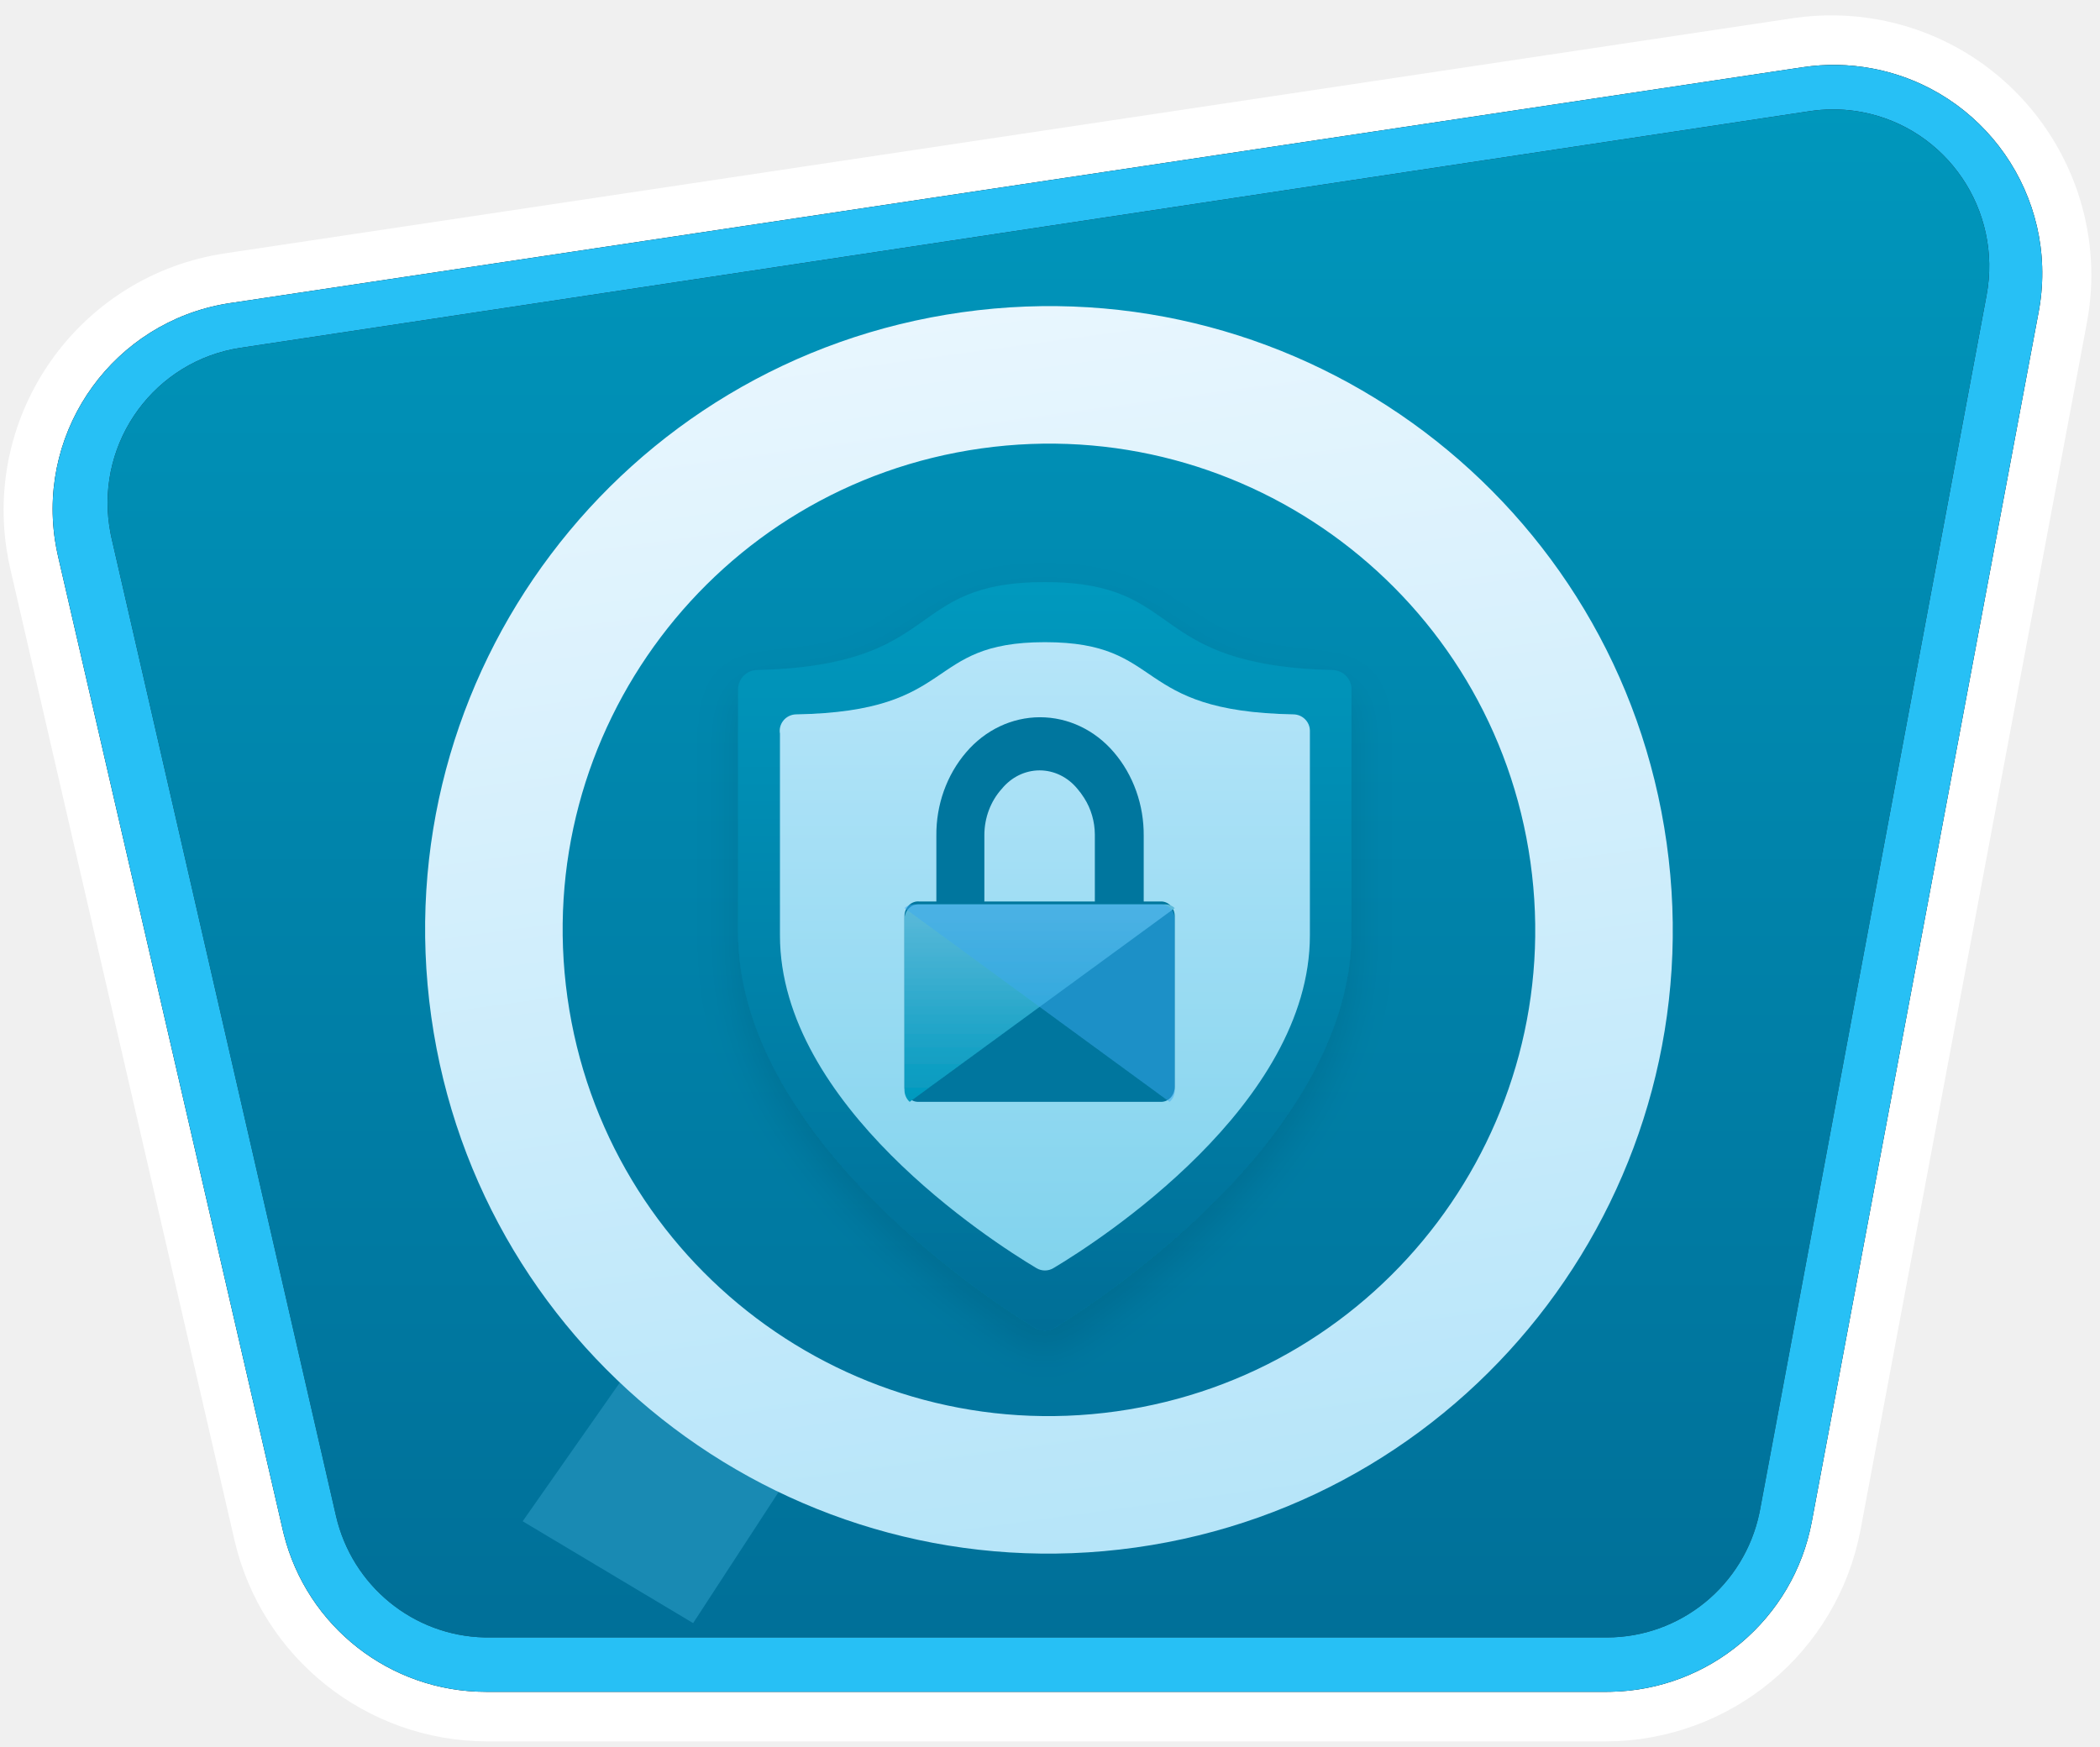
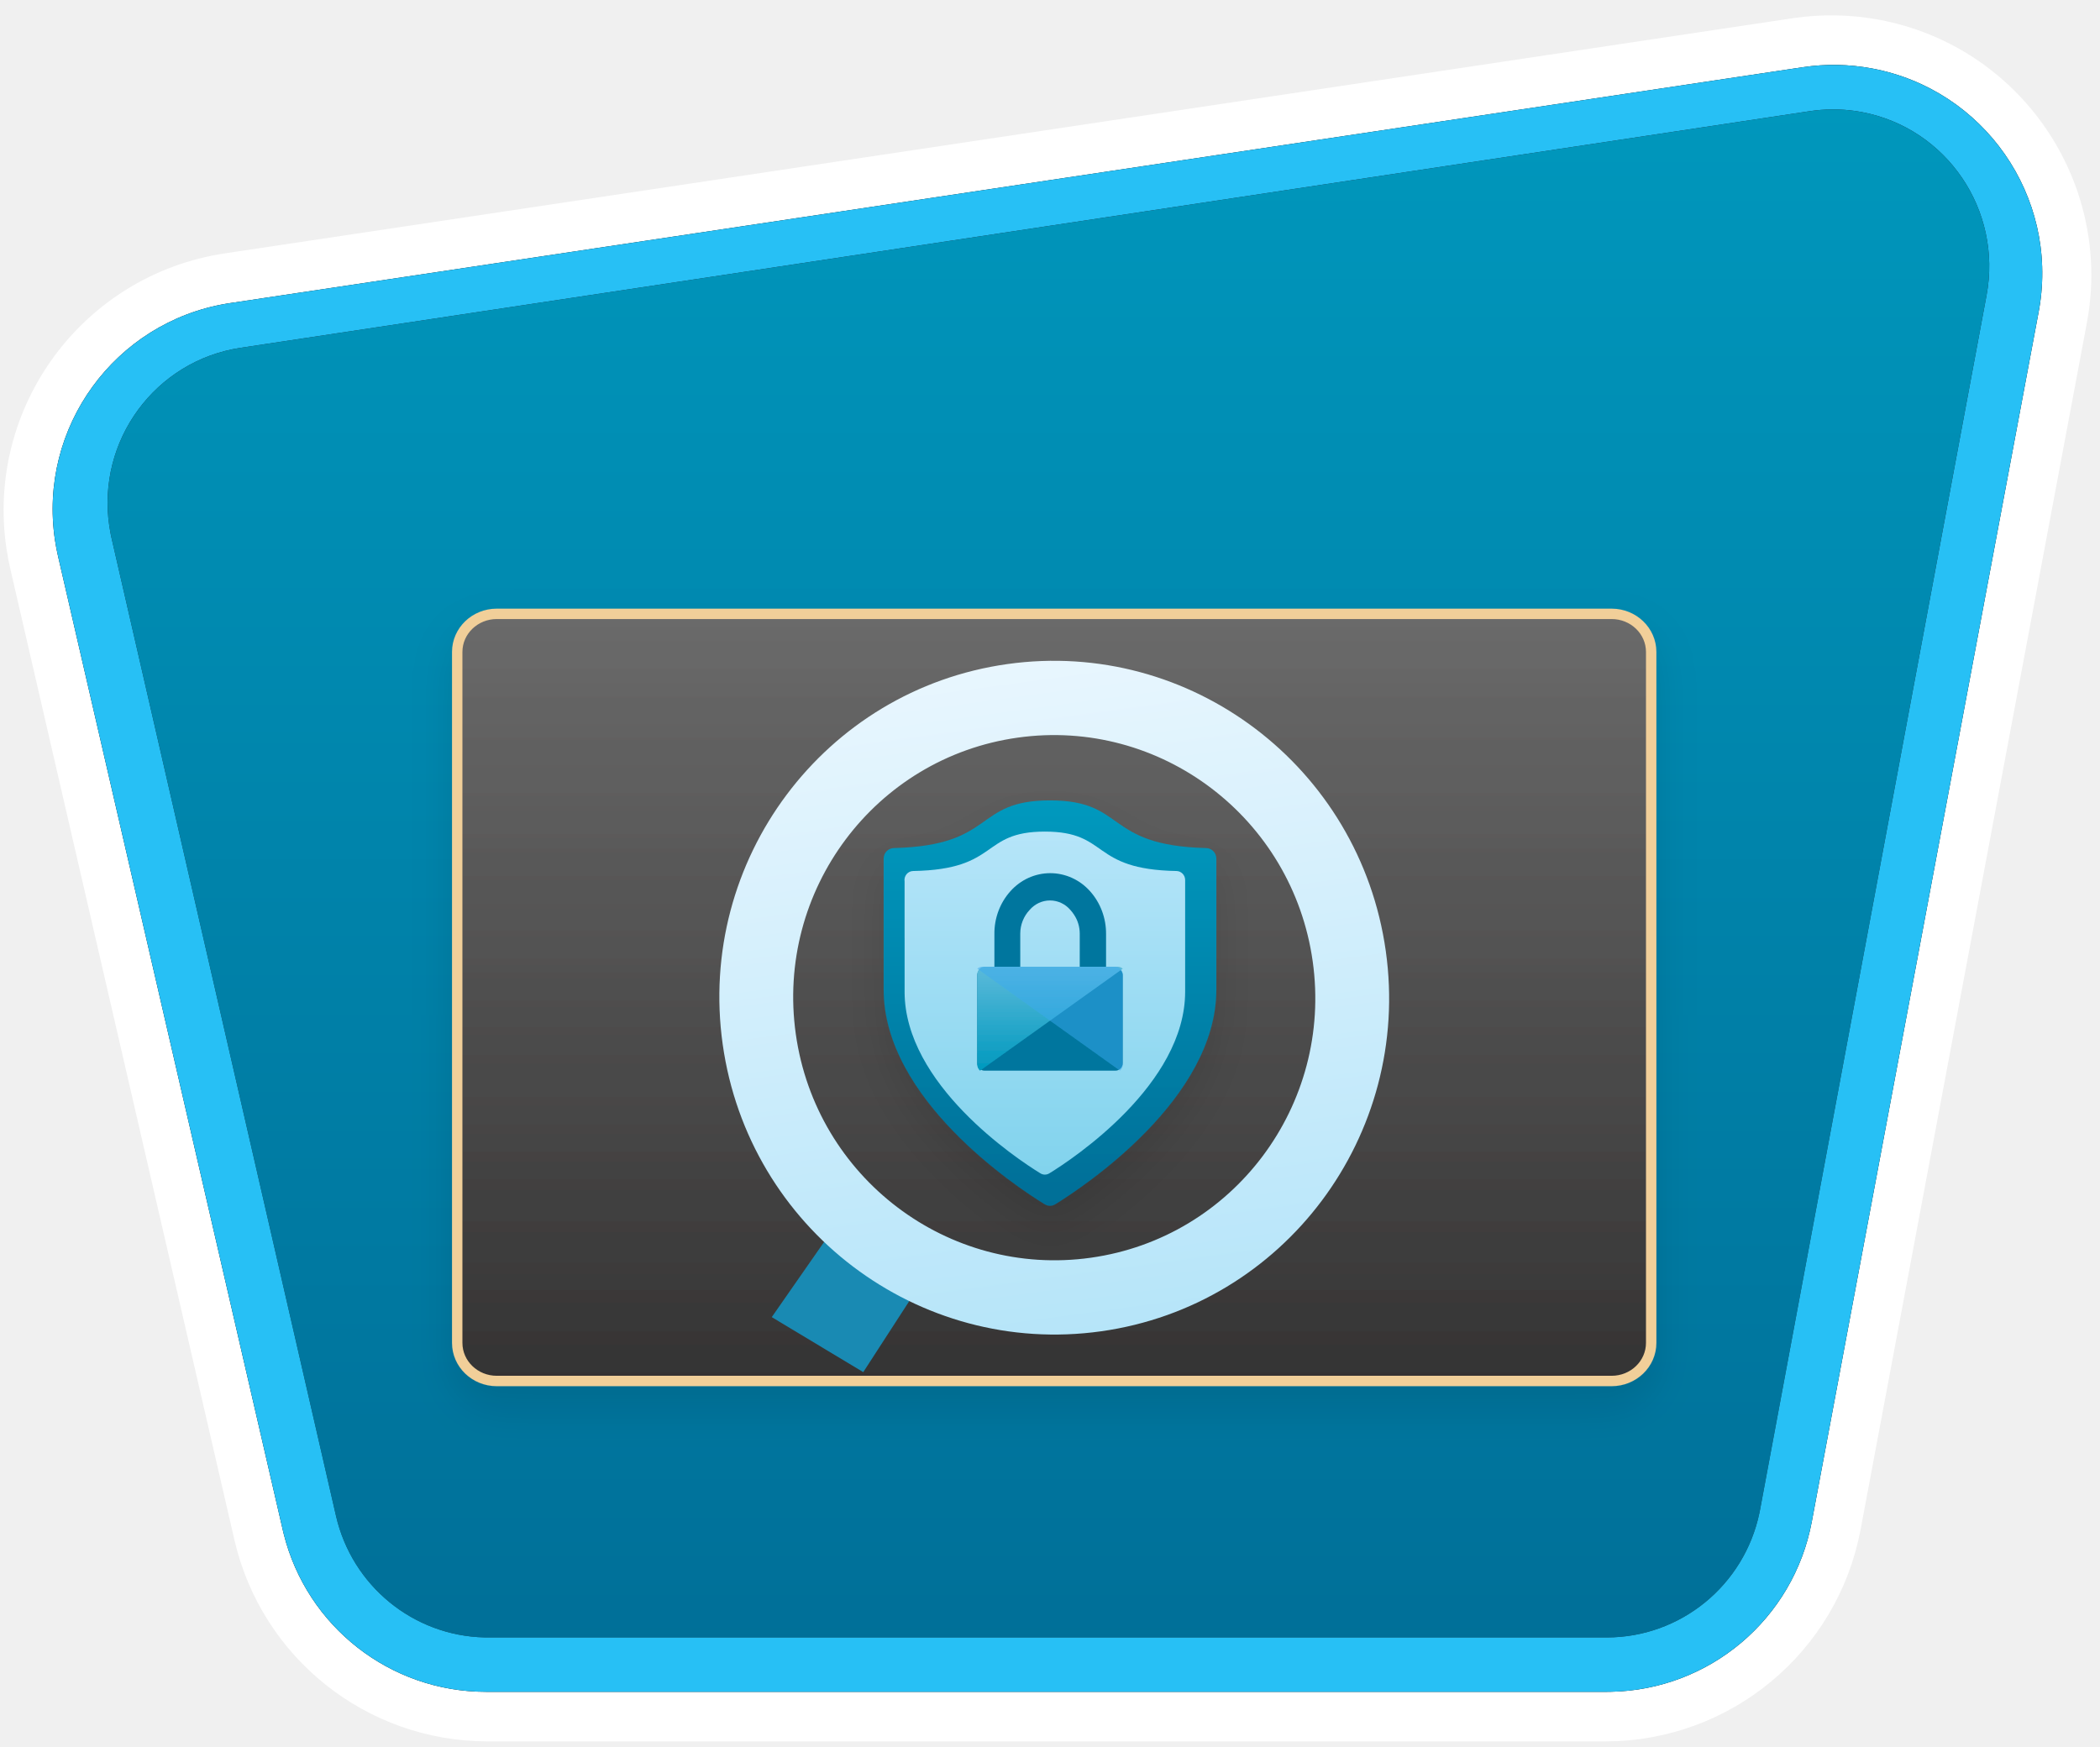
<svg xmlns="http://www.w3.org/2000/svg" xmlns:xlink="http://www.w3.org/1999/xlink" width="202px" height="168px" viewBox="0 0 202 168" version="1.1">
  <defs>
    <path d="M45.91,160 L153.401,160 C163.026,160 171.285,153.145 173.059,143.686 L194.818,27.635 C196.854,16.779 189.703,6.328 178.847,4.292 C176.651,3.881 174.403,3.84 172.194,4.171 L21.383,26.793 C10.459,28.431 2.933,38.615 4.571,49.538 C4.648,50.052 4.745,50.562 4.862,51.068 L26.422,144.497 C28.517,153.572 36.597,160 45.91,160 Z" id="path-1" />
    <linearGradient x1="50%" y1="0.179%" x2="50%" y2="100%" id="linearGradient-3">
      <stop stop-color="#0099BE" offset="0%" />
      <stop stop-color="#006E97" offset="100%" />
    </linearGradient>
    <path d="M169.061,0.991 C171.277,0.659 173.532,0.7 175.734,1.113 C186.508,3.133 193.643,13.417 191.814,24.181 L191.753,24.525 L169.929,140.919 C168.172,150.288 160.072,157.109 150.574,157.278 L150.213,157.281 L42.404,157.281 C33.186,157.281 25.172,151.003 22.944,142.09 L22.858,141.733 L1.234,48.027 C1.117,47.52 1.02,47.008 0.942,46.493 C-0.684,35.652 6.69,25.538 17.459,23.734 L17.804,23.68 L169.061,0.991 Z M174.75,5.309 C173.267,5.029 171.751,4.976 170.254,5.151 L169.755,5.217 L18.791,27.986 C10.59,29.223 4.939,36.91 6.169,45.156 C6.207,45.415 6.253,45.672 6.305,45.928 L6.387,46.311 L27.97,140.348 C29.517,147.087 35.414,151.893 42.263,152.047 L42.6,152.05 L150.201,152.05 C157.316,152.05 163.437,147.034 164.894,140.063 L164.959,139.735 L186.741,22.93 C188.269,14.735 182.901,6.846 174.75,5.309 Z" id="path-4" />
-     <filter x="-20.0%" y="-16.7%" width="140.0%" height="133.3%" filterUnits="objectBoundingBox" id="filter-6">
+     <filter x="-9.9%" y="-14.6%" width="119.8%" height="129.3%" filterUnits="objectBoundingBox" id="filter-6">
      <feOffset dx="0" dy="2" in="SourceAlpha" result="shadowOffsetOuter1" />
      <feGaussianBlur stdDeviation="2" in="shadowOffsetOuter1" result="shadowBlurOuter1" />
      <feColorMatrix values="0 0 0 0 0   0 0 0 0 0   0 0 0 0 0  0 0 0 0.1 0" type="matrix" in="shadowBlurOuter1" result="shadowMatrixOuter1" />
      <feMerge>
        <feMergeNode in="shadowMatrixOuter1" />
        <feMergeNode in="SourceGraphic" />
      </feMerge>
    </filter>
-     <linearGradient x1="50%" y1="0.179%" x2="50%" y2="100%" id="linearGradient-7">
+     <polygon id="path-7" points="0 0.09 120.808 0.09 120.808 81.816 0 81.816" />
+     <linearGradient x1="50%" y1="0.67%" x2="50%" y2="100%" id="linearGradient-9">
+       <stop stop-color="#6A6A6A" offset="0%" />
+       <stop stop-color="#343333" offset="100%" />
+     </linearGradient>
+     <filter x="-37.5%" y="-30.8%" width="175.0%" height="161.5%" filterUnits="objectBoundingBox" id="filter-10">
+       <feOffset dx="0" dy="2" in="SourceAlpha" result="shadowOffsetOuter1" />
+       <feGaussianBlur stdDeviation="2" in="shadowOffsetOuter1" result="shadowBlurOuter1" />
+       <feColorMatrix values="0 0 0 0 0   0 0 0 0 0   0 0 0 0 0  0 0 0 0.1 0" type="matrix" in="shadowBlurOuter1" result="shadowMatrixOuter1" />
+       <feMerge>
+         <feMergeNode in="shadowMatrixOuter1" />
+         <feMergeNode in="SourceGraphic" />
+       </feMerge>
+     </filter>
+     <linearGradient x1="50%" y1="0.179%" x2="50%" y2="100%" id="linearGradient-11">
      <stop stop-color="#0099BE" offset="0%" />
      <stop stop-color="#006E97" offset="100%" />
    </linearGradient>
-     <linearGradient x1="50%" y1="0%" x2="50%" y2="100%" id="linearGradient-8">
+     <linearGradient x1="50%" y1="0%" x2="50%" y2="100%" id="linearGradient-12">
      <stop stop-color="#B6E5F9" offset="0%" />
      <stop stop-color="#81D3ED" offset="100%" />
    </linearGradient>
-     <linearGradient x1="50%" y1="0%" x2="50%" y2="100%" id="linearGradient-9">
+     <linearGradient x1="50%" y1="0%" x2="50%" y2="100%" id="linearGradient-13">
      <stop stop-color="#5CBADA" offset="0%" />
      <stop stop-color="#0099BE" offset="100%" />
    </linearGradient>
-     <linearGradient x1="50%" y1="0%" x2="50%" y2="100%" id="linearGradient-10">
+     <linearGradient x1="50%" y1="0%" x2="50%" y2="100%" id="linearGradient-14">
      <stop stop-color="#E8F6FE" offset="0%" />
      <stop stop-color="#B6E5F9" offset="100%" />
    </linearGradient>
  </defs>
  <g id="Badges" stroke="none" stroke-width="1" fill="none" fill-rule="evenodd">
    <g id="Examine-Microsoft-Azure-security,-privacy,-compliance-and-trust" transform="translate(-109, -47)">
-       <g id="Examine-Microsoft-Azure-security,-privacy,-compliance-and-trust/examine-microsoft-azure-security-privacy-compliance-and-trust" transform="translate(142, 68)">
-         <g id="Trophy-Plates/Trailhead" transform="translate(18, 12)">
+       <g id="Examine-Microsoft-Azure-security,-privacy,-compliance-and-trust/examine-microsoft-azure-security-privacy-compliance-and-trust" transform="translate(150, 80)">
+         <g id="Trophy-Plates/Trailhead" transform="translate(10, 0)">
          <g id="BG" transform="translate(-50, -30.4748)">
            <mask id="mask-2" fill="white">
              <use xlink:href="#path-1" />
            </mask>
            <path stroke="#FFFFFF" stroke-width="5" d="M21.012,24.32 C14.868,25.242 9.678,28.567 6.256,33.197 C2.833,37.828 1.177,43.764 2.099,49.909 C2.185,50.487 2.295,51.061 2.426,51.631 L23.986,145.059 C25.164,150.164 28.026,154.524 31.903,157.608 C35.78,160.692 40.672,162.5 45.91,162.5 L153.401,162.5 C158.815,162.5 163.845,160.572 167.771,157.314 C171.697,154.056 174.518,149.467 175.516,144.146 L197.276,28.096 C198.421,21.989 196.982,15.997 193.73,11.244 C190.479,6.492 185.414,2.98 179.307,1.835 C176.838,1.372 174.308,1.326 171.823,1.699 L21.012,24.32 Z" />
            <g id="Colors/Azure/BG-Gradient-4" mask="url(#mask-2)" fill="url(#linearGradient-3)">
              <g transform="translate(0, -0)" id="Rectangle">
                <rect x="0" y="0" width="200" height="160" />
              </g>
            </g>
          </g>
          <g id="Border" transform="translate(-46.65294, -27.5252)">
            <mask id="mask-5" fill="white">
              <use xlink:href="#path-4" />
            </mask>
            <use fill="#000000" fill-rule="nonzero" xlink:href="#path-4" />
            <g id="Colors/Azure/Border" mask="url(#mask-5)" fill="#27C0F5">
              <g transform="translate(-3.347057, -2.94961)" id="Rectangle">
                <rect x="0" y="0" width="200" height="164" />
              </g>
            </g>
          </g>
        </g>
-         <g id="Shield-w/-lock" filter="url(#filter-6)" transform="translate(37.87975, 35)" fill-rule="nonzero">
-           <path d="M59.12,33.615 C59.12,52.963 35.704,68.542 30.579,71.718 C29.993,72.094 29.247,72.094 28.662,71.718 C23.537,68.585 0.12,53.005 0.12,33.615 L0.12,10.33 C0.12,9.318 0.916,8.49 1.912,8.467 C20.162,8.002 15.954,0 29.62,0 C43.287,0 39.079,8.002 57.329,8.467 C58.325,8.49 59.12,9.318 59.12,10.33 L59.12,33.615 Z" id="Path" fill="url(#linearGradient-7)" />
-           <path d="M55.12,33.983 C55.12,50.278 34.887,63.353 30.456,65.991 C29.951,66.299 29.313,66.299 28.809,65.991 C24.378,63.353 4.144,50.278 4.144,33.983 L4.144,14.585 C4.063,14.125 4.191,13.653 4.493,13.295 C4.795,12.936 5.241,12.727 5.712,12.722 C21.476,12.451 17.868,5.778 29.632,5.778 C41.396,5.778 37.788,12.451 53.552,12.722 C54.409,12.743 55.1,13.426 55.12,14.274 L55.12,33.983 Z" id="Path" fill="url(#linearGradient-8)" />
-           <path d="M40.769,30.724 L39.134,30.724 L39.134,24.418 C39.162,21.439 38.138,18.562 36.273,16.379 C34.44,14.225 31.862,13 29.161,13 C26.461,13 23.883,14.225 22.05,16.379 C20.181,18.56 19.156,21.438 19.189,24.418 L19.189,30.724 L17.554,30.724 C17.171,30.684 16.792,30.829 16.517,31.12 C16.241,31.41 16.097,31.818 16.123,32.234 L16.123,48.578 C16.123,48.963 16.266,49.331 16.521,49.599 C16.775,49.867 17.118,50.011 17.472,49.999 L40.769,49.999 C41.123,50.011 41.466,49.867 41.72,49.599 C41.974,49.331 42.118,48.963 42.118,48.578 L42.118,32.234 C42.141,31.834 42.008,31.442 41.751,31.155 C41.494,30.867 41.137,30.711 40.769,30.724 Z M34.434,30.724 L23.807,30.724 L23.807,24.329 C23.81,22.667 24.411,21.073 25.483,19.888 C26.406,18.758 27.73,18.111 29.12,18.111 C30.511,18.111 31.835,18.758 32.758,19.888 C32.998,20.164 33.217,20.461 33.412,20.776 L33.412,20.776 C34.071,21.807 34.427,23.03 34.434,24.285 L34.434,30.724 Z" id="Shape" fill="#00769E" />
-           <path d="M17.498,31.001 L41.245,31.001 C41.568,31.003 41.878,31.13 42.12,31.359 L16.623,50 C16.322,49.734 16.14,49.343 16.123,48.925 L16.123,32.524 C16.099,32.121 16.235,31.725 16.497,31.435 C16.759,31.145 17.122,30.987 17.498,31.001 Z" id="Path" fill="url(#linearGradient-9)" />
-           <path d="M40.743,31.001 L16.995,31.001 C16.673,31.003 16.362,31.13 16.12,31.359 L41.618,50 C41.932,49.746 42.118,49.348 42.118,48.925 L42.118,32.524 C42.141,32.121 42.006,31.725 41.744,31.435 C41.482,31.145 41.118,30.987 40.743,31.001 Z" id="Path" fill="#3BAAEF" opacity="0.5" />
+         <g id="chalk-board--" filter="url(#filter-6)" transform="translate(0, 22)">
+           <g id="Group-17">
+             <g id="Group-7">
+               <g id="Group-3">
+                 <mask id="mask-8" fill="white">
+                   <use xlink:href="#path-7" />
+                 </mask>
+                 <g id="Clip-2" />
+                 <path d="M114.024,4.053 C116.125,4.053 117.828,5.695 117.828,7.72 L117.828,74.186 C117.828,76.212 116.125,77.853 114.024,77.853 L6.784,77.853 C4.683,77.853 2.98,76.212 2.98,74.186 L2.98,7.72 C2.98,5.695 4.683,4.053 6.784,4.053 L114.024,4.053 Z" id="Fill-1" stroke="#F1CF99" fill="url(#linearGradient-9)" mask="url(#mask-8)" />
+               </g>
+             </g>
+           </g>
        </g>
-         <g id="Group-13" transform="translate(68.56959, 69.99513) rotate(-8) translate(-68.56959, -69.99513) translate(8.069587, 7.995134)" fill-rule="nonzero">
-           <path d="M4.266,97.12 L31.655,96.171 C32.003,96.159 32.295,96.431 32.307,96.779 C32.307,96.787 32.307,96.796 32.307,96.804 L32.219,113.76 C32.217,114.09 31.961,114.363 31.632,114.385 L6.309,116.113 L6.309,116.113 L4.266,97.12 Z" id="Rectangle" fill="#198AB3" transform="translate(18.28814, 106.131) rotate(-45) translate(-18.28814, -106.131) " />
-           <path d="M60.05,0.381 C93.187,0.381 120.05,27.244 120.05,60.381 C120.05,93.518 93.187,120.381 60.05,120.381 C26.913,120.381 0.05,93.518 0.05,60.381 C0.05,27.244 26.913,0.381 60.05,0.381 Z M60.05,13.609 C34.219,13.609 13.278,34.55 13.278,60.381 C13.278,86.212 34.219,107.153 60.05,107.153 C85.881,107.153 106.822,86.212 106.822,60.381 C106.822,34.55 85.881,13.609 60.05,13.609 Z" id="Combined-Shape" fill="url(#linearGradient-10)" />
+         <g id="Shield-w/-lock" filter="url(#filter-10)" transform="translate(44, 44)" fill-rule="nonzero">
+           <path d="M32,18.208 C32,28.688 19.299,37.127 16.52,38.847 C16.202,39.051 15.798,39.051 15.48,38.847 C12.701,37.15 0,28.711 0,18.208 L0,5.595 C0,5.047 0.431,4.599 0.972,4.586 C10.87,4.334 8.588,0 16,0 C23.412,0 21.13,4.334 31.028,4.586 C31.569,4.599 32,5.047 32,5.595 L32,18.208 Z" id="Path" fill="url(#linearGradient-11)" />
+           <path d="M29,18.399 C29,27.295 18.288,34.433 15.942,35.874 C15.675,36.042 15.338,36.042 15.07,35.874 C12.724,34.433 2.013,27.295 2.013,18.399 L2.013,7.808 C1.97,7.557 2.037,7.3 2.197,7.104 C2.357,6.908 2.593,6.794 2.843,6.792 C11.188,6.643 9.278,3 15.506,3 C21.734,3 19.824,6.643 28.17,6.792 C28.624,6.803 28.989,7.176 29,7.639 L29,18.399 Z" id="Path" fill="url(#linearGradient-12)" />
+           <path d="M22.272,16.102 L21.392,16.102 L21.392,12.863 C21.407,11.334 20.856,9.856 19.851,8.735 C18.864,7.629 17.476,7 16.022,7 C14.568,7 13.18,7.629 12.193,8.735 C11.186,9.855 10.635,11.333 10.652,12.863 L10.652,16.102 L9.772,16.102 C9.566,16.081 9.362,16.155 9.214,16.305 C9.065,16.454 8.988,16.663 9.002,16.877 L9.002,25.27 C9.001,25.467 9.079,25.657 9.216,25.794 C9.352,25.932 9.537,26.006 9.728,26 L22.272,26 C22.463,26.006 22.648,25.932 22.785,25.794 C22.921,25.657 22.999,25.467 22.999,25.27 L22.999,16.877 C23.011,16.672 22.939,16.47 22.801,16.323 C22.663,16.175 22.471,16.095 22.272,16.102 Z M18.861,16.102 L13.139,16.102 L13.139,12.818 C13.14,11.964 13.464,11.146 14.041,10.537 C14.538,9.957 15.251,9.625 16,9.625 C16.749,9.625 17.462,9.957 17.959,10.537 C18.088,10.679 18.206,10.831 18.311,10.993 L18.311,10.993 C18.666,11.522 18.857,12.15 18.861,12.795 L18.861,16.102 Z" id="Shape" fill="#00769E" />
+           <path d="M9.742,16 L22.529,16 C22.702,16.001 22.87,16.068 23,16.189 L9.271,26 C9.109,25.86 9.011,25.654 9.001,25.434 L9.001,16.802 C8.989,16.59 9.062,16.382 9.203,16.229 C9.344,16.076 9.539,15.993 9.742,16 Z" id="Path" fill="url(#linearGradient-13)" />
+           <path d="M22.258,16 L9.471,16 C9.298,16.001 9.13,16.068 9,16.189 L22.729,26 C22.899,25.866 22.999,25.657 22.999,25.434 L22.999,16.802 C23.011,16.59 22.938,16.382 22.797,16.229 C22.656,16.076 22.461,15.993 22.258,16 Z" id="Path" fill="#3BAAEF" opacity="0.5" />
+         </g>
+         <g id="Group-13" transform="translate(24, 26)" fill-rule="nonzero">
+           <path d="M10.078,59.752 L24.534,59.209 C24.882,59.195 25.175,59.467 25.188,59.814 C25.188,59.824 25.188,59.834 25.188,59.843 L25.118,68.392 C25.115,68.72 24.86,68.991 24.532,69.015 L11.148,69.967 L11.148,69.967 L10.078,59.752 Z" id="Rectangle" fill="#198AB3" transform="translate(17.63574, 64.57532) rotate(-53) translate(-17.63574, -64.57532) " />
+           <path d="M36.408,4.569 C54.195,4.569 68.614,19.079 68.614,36.978 C68.614,54.877 54.195,69.387 36.408,69.387 C18.622,69.387 4.202,54.877 4.202,36.978 C4.202,19.079 18.622,4.569 36.408,4.569 Z M36.408,11.715 C22.543,11.715 11.303,23.025 11.303,36.978 C11.303,50.931 22.543,62.242 36.408,62.242 C50.274,62.242 61.514,50.931 61.514,36.978 C61.514,23.025 50.274,11.715 36.408,11.715 Z" id="Combined-Shape" fill="url(#linearGradient-14)" transform="translate(36.40832, 36.97806) rotate(-8) translate(-36.40832, -36.97806) " />
        </g>
      </g>
    </g>
  </g>
</svg>
